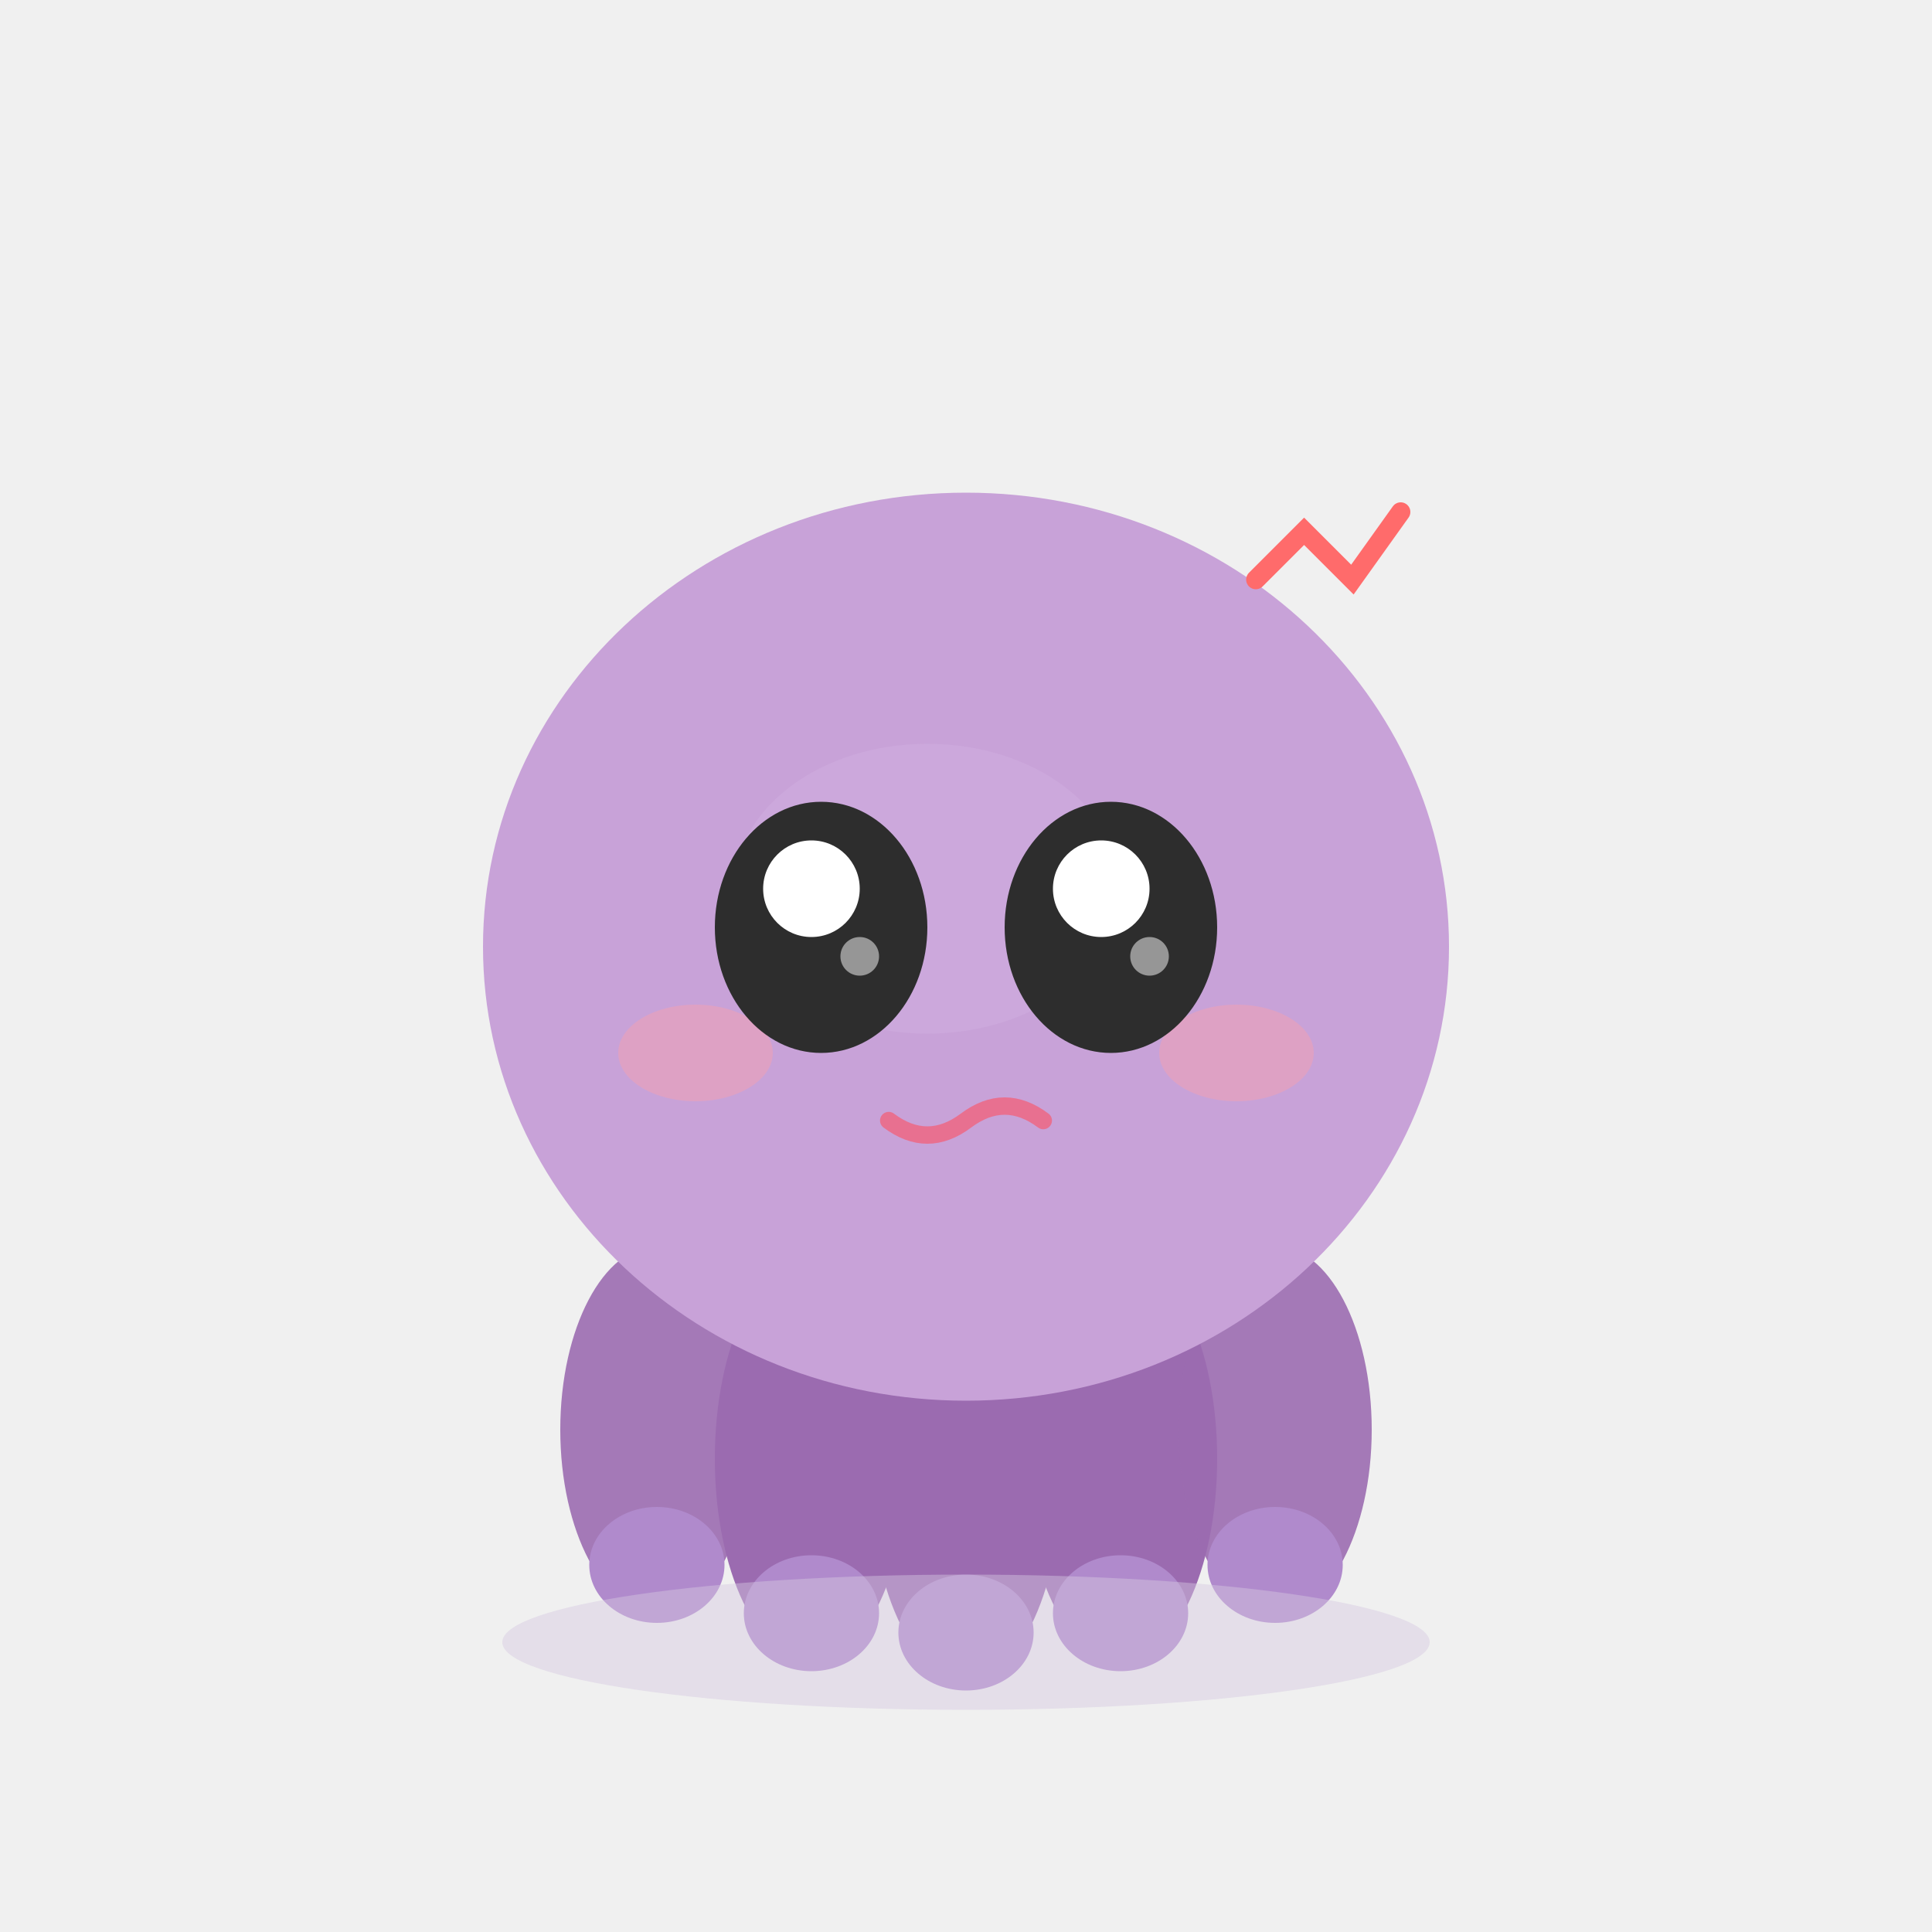
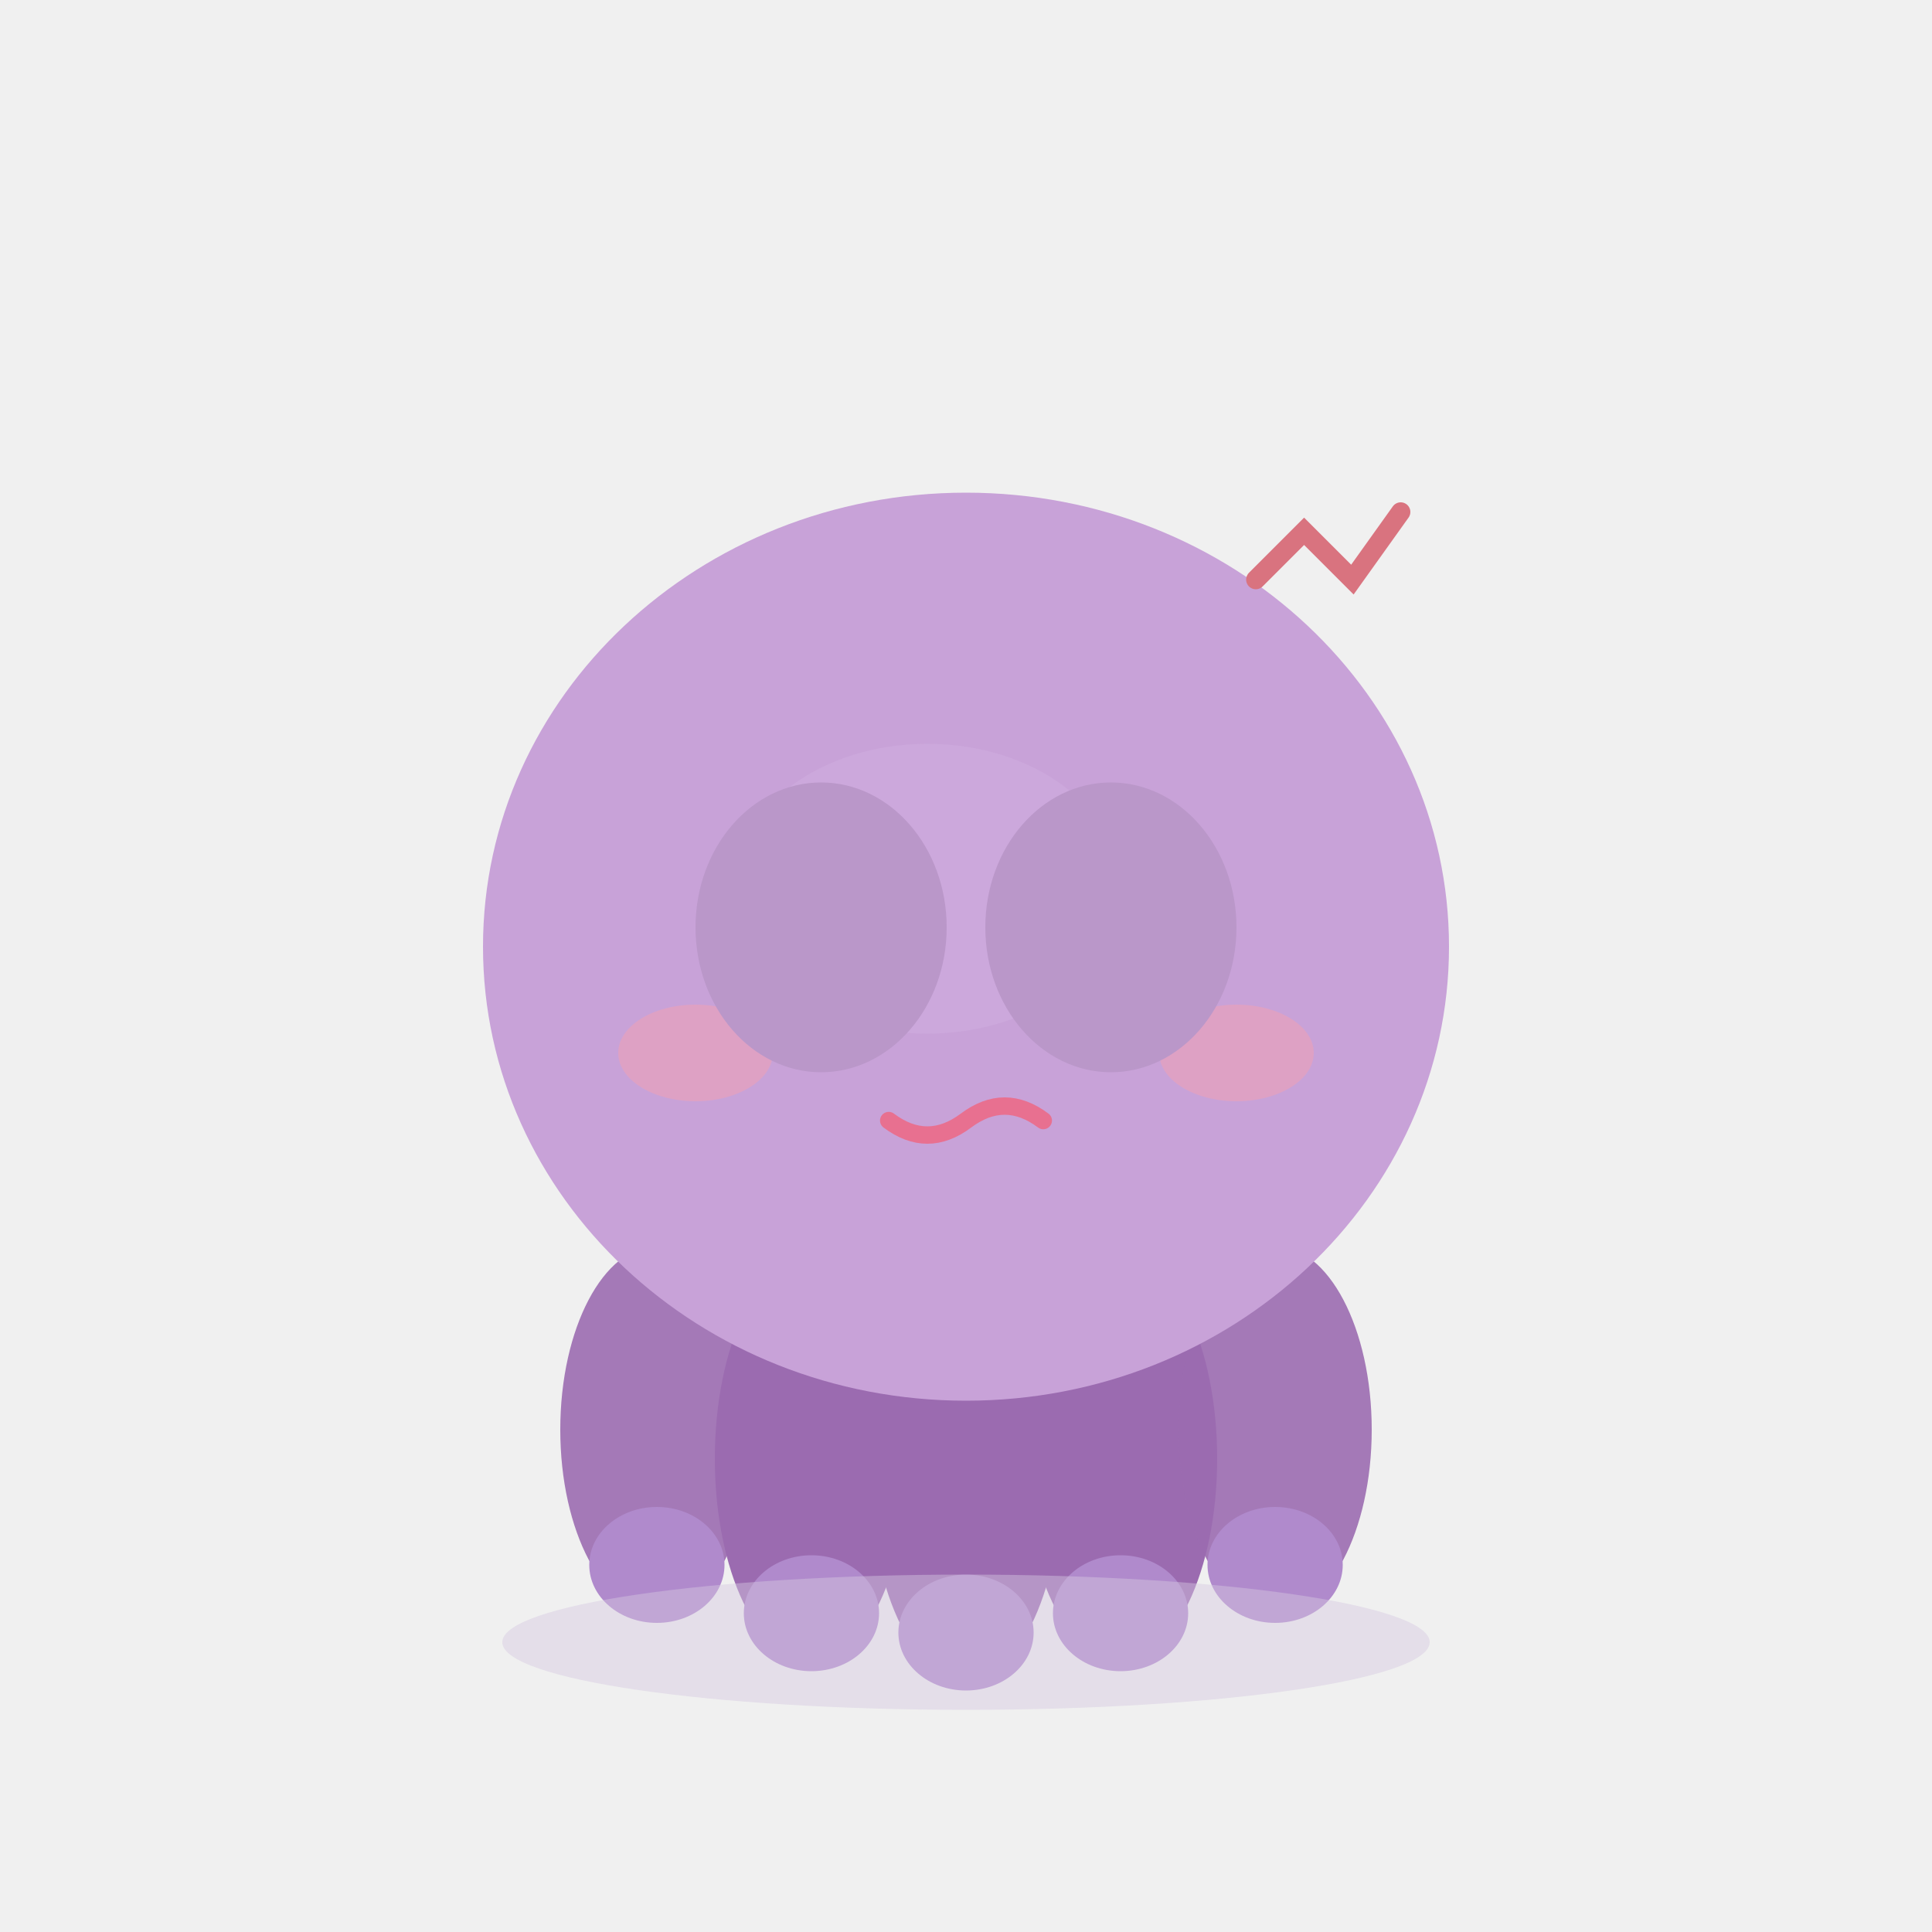
<svg xmlns="http://www.w3.org/2000/svg" viewBox="0 0 200 200" width="200" height="200">
  <style>
- @keyframes breatheSlow{0%,100%{transform:translateY(0)}50%{transform:translateY(-2px)}}
- @keyframes breathe{0%,100%{transform:translateY(0)}50%{transform:translateY(-3px)}}
- @keyframes float{0%,100%{transform:translateY(0) rotate(0deg)}50%{transform:translateY(-5px) rotate(1deg)}}
- @keyframes wobble{0%,100%{transform:rotate(0deg)}25%{transform:rotate(-3deg)}75%{transform:rotate(3deg)}}
- @keyframes shake{0%,100%{transform:translateX(0)}25%{transform:translateX(-2px)}75%{transform:translateX(2px)}}
- @keyframes shakeHard{0%,100%{transform:translate(0,0)}20%{transform:translate(-3px,1px)}40%{transform:translate(3px,-1px)}60%{transform:translate(-2px,2px)}80%{transform:translate(2px,-1px)}}
- @keyframes wave{0%,100%{transform:rotate(0deg)}50%{transform:rotate(18deg)}}
- @keyframes zz{0%{opacity:0;transform:translate(0,0) scale(0.5)}50%{opacity:1;transform:translate(8px,-15px) scale(1)}100%{opacity:0;transform:translate(16px,-30px) scale(0.8)}}
- @keyframes bounce{0%,100%{transform:translateY(0)}30%{transform:translateY(-6px)}60%{transform:translateY(-2px)}}
+ @keyframes breathe{0%,100%{transform:translateY(0) scale(1,1)}50%{transform:translateY(-1.6px) scale(1.012,1.022)}}
+ @keyframes breatheSlow{0%,100%{transform:translateY(0) scale(1,1)}50%{transform:translateY(-1.1px) scale(1.008,1.016)}}
+ @keyframes breatheDeep{0%,100%{transform:translateY(0) scale(1,1)}48%{transform:translateY(-2.3px) scale(1.016,1.03)}}
+ @keyframes float{0%,100%{transform:translateY(0) rotate(0deg)}50%{transform:translateY(-3.4px) rotate(.8deg)}}
+ @keyframes wobble{0%,100%{transform:rotate(0deg)}30%{transform:rotate(-1.8deg)}70%{transform:rotate(1.8deg)}}
+ @keyframes sway{0%,100%{transform:rotate(-2.6deg)}50%{transform:rotate(2.6deg)}}
+ @keyframes shake{0%,100%{transform:translate(0,0) rotate(0deg)}20%{transform:translate(-1.8px,.4px) rotate(-.7deg)}45%{transform:translate(1.8px,-.4px) rotate(.7deg)}70%{transform:translate(-1px,.3px) rotate(-.4deg)}}
+ @keyframes shakeHard{0%,100%{transform:translate(0,0) rotate(0deg)}18%{transform:translate(-2.6px,.8px) rotate(-1.4deg)}42%{transform:translate(2.6px,-.8px) rotate(1.4deg)}66%{transform:translate(-1.6px,1px) rotate(-.9deg)}86%{transform:translate(1.6px,-1px) rotate(.9deg)}}
+ @keyframes bounce{0%,100%{transform:translateY(0) scale(1,1)}16%{transform:translateY(.8px) scale(1.035,.965)}44%{transform:translateY(-5.5px) scale(.98,1.035)}70%{transform:translateY(.5px) scale(1.028,.975)}88%{transform:translateY(-1.2px) scale(.995,1.005)}}
+ @keyframes wave{0%,100%{transform:rotate(0deg)}50%{transform:rotate(13deg)}}
+ @keyframes pulse{0%,100%{opacity:.45;transform:scale(.82)}50%{opacity:1;transform:scale(1.12)}}
+ @keyframes glow{0%,100%{filter:brightness(1) saturate(1)}50%{filter:brightness(1.09) saturate(1.05)}}
+ @keyframes typepress{0%,100%{transform:translateY(0)}50%{transform:translateY(1.6px)}}
+ @keyframes zz{0%{opacity:0;transform:translate(0,2px) scale(.55)}35%{opacity:.95;transform:translate(3px,-7px) scale(.9)}75%{opacity:.5;transform:translate(6px,-15px) scale(1)}100%{opacity:0;transform:translate(9px,-22px) scale(1.05)}}
+ @keyframes ink{0%{opacity:0;transform:scale(.25)}35%{opacity:.85;transform:scale(1)}100%{opacity:0;transform:scale(1.55)}}
+ @keyframes smoke{0%{opacity:.5;transform:translateY(0) scale(.75)}100%{opacity:0;transform:translateY(-18px) scale(1.5)}}
+ @keyframes look{0%,100%{transform:translateX(-1.4px)}50%{transform:translateX(1.4px)}}
+ @keyframes blink{0%,90%,100%{transform:scaleY(0)}91.5%{transform:scaleY(1)}93%{transform:scaleY(0)}94.2%{transform:scaleY(.5)}95.4%{transform:scaleY(0)}}
+ @keyframes tentacle{0%,100%{transform:rotate(-4.2deg) translateY(0)}50%{transform:rotate(4.2deg) translateY(1.1px)}}
+ @keyframes tentacleMini{0%,100%{transform:rotate(-8deg) translateY(0)}50%{transform:rotate(8deg) translateY(1px)}}
+ @keyframes swayTentacle{0%,100%{transform:rotate(-7deg)}50%{transform:rotate(7deg)}}
+ @keyframes tentacleTwitch{0%,100%{transform:rotate(-7deg) translateY(0)}50%{transform:rotate(7deg) translateY(1.6px)}}
+ @keyframes scrub{0%,100%{transform:rotate(-2.2deg) translateY(0)}50%{transform:rotate(2.2deg) translateY(.8px)}}
+ @keyframes sweep{0%,100%{transform:rotate(-8deg)}50%{transform:rotate(8deg)}}
+ @keyframes dust{0%{opacity:0;transform:translate(0,0) scale(.4)}25%{opacity:.55}100%{opacity:0;transform:translate(16px,-14px) scale(1.4)}}
+ @keyframes squint{0%,100%{transform:scaleY(.42)}50%{transform:scaleY(.58)}}
+ @keyframes anger{0%,100%{opacity:.7;transform:translate(0,0) scale(.92)}50%{opacity:1;transform:translate(1.5px,-1.5px) scale(1.1)}}
</style>
-   <g style="animation:shakeHard 0.3s ease-in-out infinite">
+   <g style="transform-origin:100px 138px;animation:shakeHard 0.48s ease-in-out infinite">
    <g transform="translate(100,138)">
-       <ellipse cx="-32" cy="10" rx="10" ry="19" fill="#9B6BB0" opacity="0.9" />
-       <ellipse cx="-32" cy="24" rx="7" ry="6" fill="#B08ACC" />
-       <ellipse cx="-16" cy="13" rx="10" ry="21" fill="#9B6BB0" />
-       <ellipse cx="-16" cy="29" rx="7" ry="6" fill="#B08ACC" />
-       <ellipse cx="0" cy="14" rx="10" ry="22" fill="#9B6BB0" />
-       <ellipse cx="0" cy="31" rx="7" ry="6" fill="#B08ACC" />
-       <ellipse cx="16" cy="13" rx="10" ry="21" fill="#9B6BB0" />
-       <ellipse cx="16" cy="29" rx="7" ry="6" fill="#B08ACC" />
-       <ellipse cx="32" cy="10" rx="10" ry="19" fill="#9B6BB0" opacity="0.9" />
-       <ellipse cx="32" cy="24" rx="7" ry="6" fill="#B08ACC" />
+       <g style="transform-origin:-32.00px -7.00px;animation:tentacleTwitch 1.7s ease-in-out infinite;animation-delay:0s">
+         <ellipse cx="-32" cy="10" rx="10" ry="19" fill="#9B6BB0" opacity="0.9" />
+         <ellipse cx="-32" cy="24" rx="7" ry="6" fill="#B08ACC" />
+       </g>
+       <g style="transform-origin:-16.00px -6.00px;animation:tentacleTwitch 1.7s ease-in-out infinite;animation-delay:-0.32s">
+         <ellipse cx="-16" cy="13" rx="10" ry="21" fill="#9B6BB0" />
+         <ellipse cx="-16" cy="29" rx="7" ry="6" fill="#B08ACC" />
+       </g>
+       <g style="transform-origin:0.00px -6.00px;animation:tentacleTwitch 1.7s ease-in-out infinite;animation-delay:-0.64s">
+         <ellipse cx="0" cy="14" rx="10" ry="22" fill="#9B6BB0" />
+         <ellipse cx="0" cy="31" rx="7" ry="6" fill="#B08ACC" />
+       </g>
+       <g style="transform-origin:16.00px -6.00px;animation:tentacleTwitch 1.7s ease-in-out infinite;animation-delay:-0.96s">
+         <ellipse cx="16" cy="13" rx="10" ry="21" fill="#9B6BB0" />
+         <ellipse cx="16" cy="29" rx="7" ry="6" fill="#B08ACC" />
+       </g>
+       <g style="transform-origin:32.00px -7.00px;animation:tentacleTwitch 1.7s ease-in-out infinite;animation-delay:-1.28s">
+         <ellipse cx="32" cy="10" rx="10" ry="19" fill="#9B6BB0" opacity="0.9" />
+         <ellipse cx="32" cy="24" rx="7" ry="6" fill="#B08ACC" />
+       </g>
    </g>
    <ellipse cx="100" cy="98" rx="50" ry="47" fill="#C8A2D8" />
    <ellipse cx="96" cy="92" rx="20" ry="15" fill="#D8BAE8" opacity="0.25" />
    <ellipse cx="72" cy="109" rx="8" ry="5" fill="#F4A0B0" opacity="0.5" />
    <ellipse cx="128" cy="109" rx="8" ry="5" fill="#F4A0B0" opacity="0.5" />
    <ellipse cx="85" cy="96" rx="11" ry="13" fill="#2D2D2D" />
    <ellipse cx="84" cy="92" rx="5" ry="5" fill="#FFFFFF" />
    <ellipse cx="89" cy="99" rx="2" ry="2" fill="#FFFFFF" opacity="0.5" />
    <ellipse cx="115" cy="96" rx="11" ry="13" fill="#2D2D2D" />
    <ellipse cx="114" cy="92" rx="5" ry="5" fill="#FFFFFF" />
    <ellipse cx="119" cy="99" rx="2" ry="2" fill="#FFFFFF" opacity="0.5" />
+     <ellipse cx="85" cy="96" rx="13.00" ry="15.00" fill="#BA97C9" style="transform-origin:85px 81.00px;animation:squint 1.3s ease-in-out infinite" />
+     <ellipse cx="115" cy="96" rx="13.00" ry="15.00" fill="#BA97C9" style="transform-origin:115px 81.00px;animation:squint 1.3s ease-in-out infinite" />
    <path d="M92,116 Q96,119 100,116 Q104,113 108,116" stroke="#E87090" stroke-width="1.8" fill="none" stroke-linecap="round" />
  </g>
-   <path d="M130,60 L135,55 L140,60 L145,53" stroke="#FF6B6B" stroke-width="2" fill="none" stroke-linecap="round" />
+   <path d="M130,60 L135,55 L140,60 L145,53" stroke="#D9737F" stroke-width="2" fill="none" stroke-linecap="round" style="transform-origin:137.5px 57.5px;animation:anger .62s ease-in-out infinite" />
  <ellipse cx="100" cy="170" rx="48" ry="7" fill="#D4C7E0" opacity="0.45" />
</svg>
